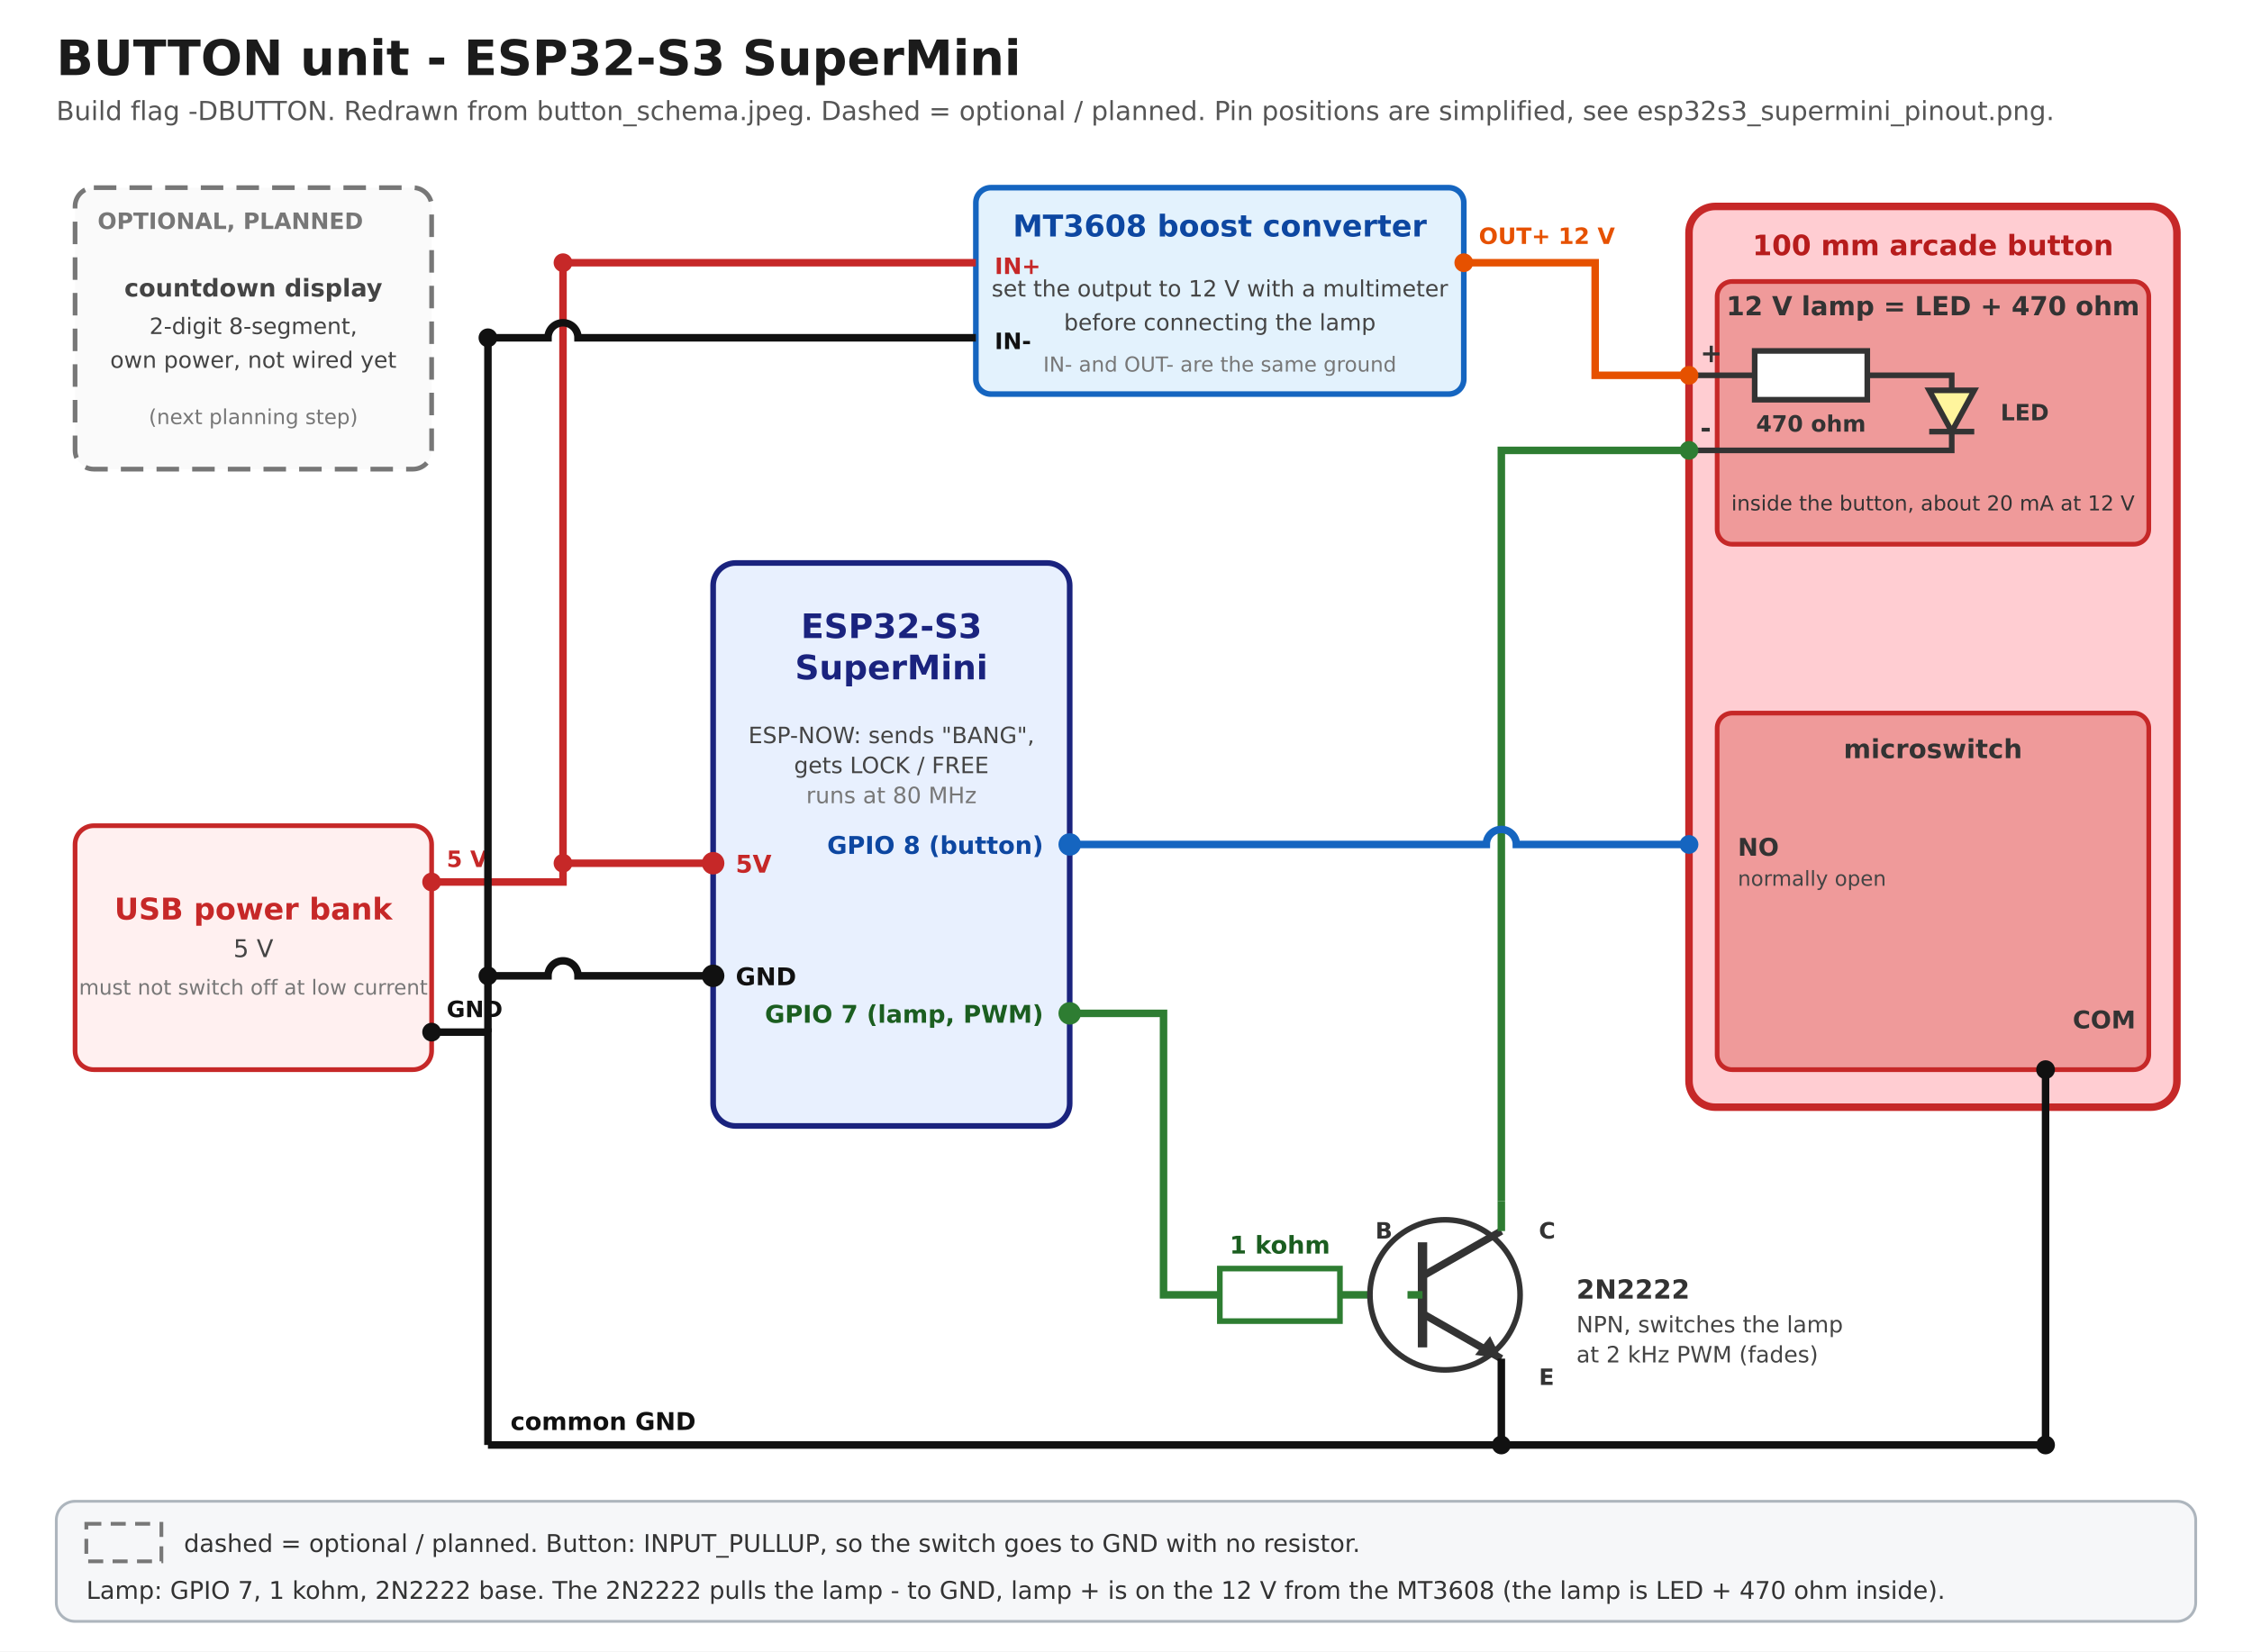
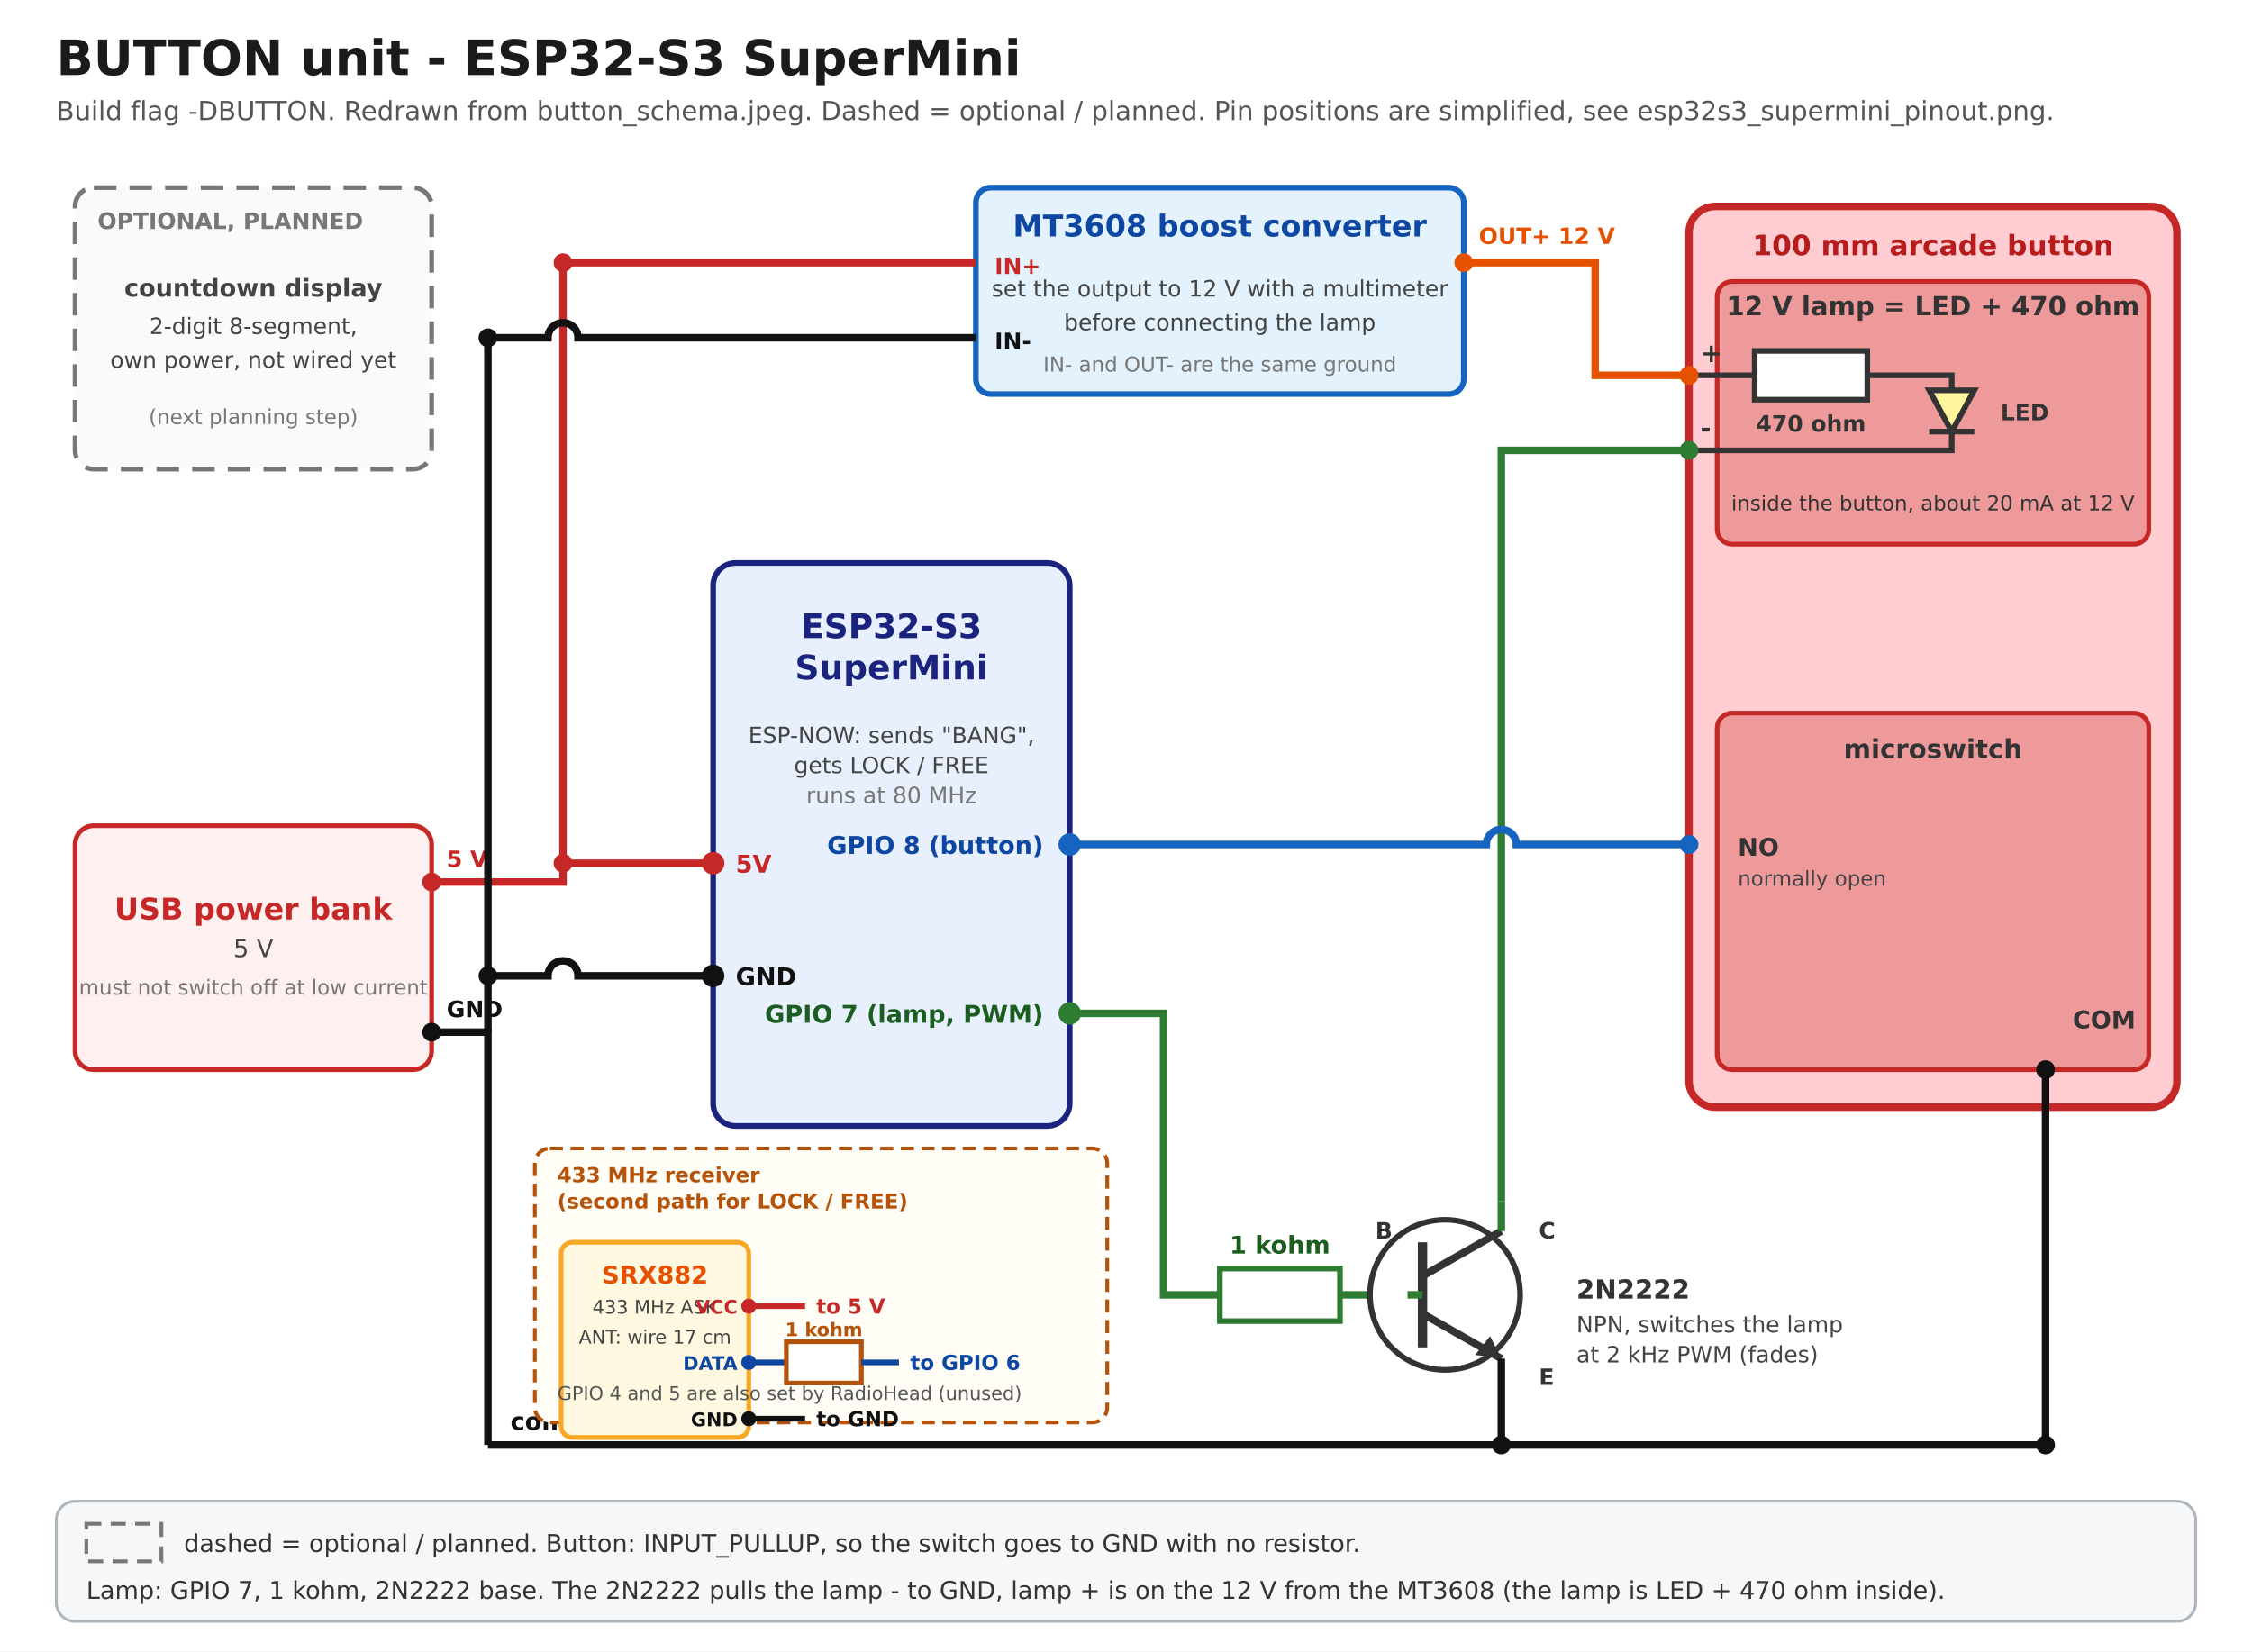
<svg xmlns="http://www.w3.org/2000/svg" viewBox="0 0 1200 880" width="1200" height="880" font-family="DejaVu Sans, Helvetica, Arial, sans-serif">
  <rect width="1200" height="880" fill="#ffffff" />
  <text x="30" y="40" font-size="26" font-weight="bold" fill="#1b1b1b">BUTTON unit - ESP32-S3 SuperMini</text>
  <text x="30" y="64" font-size="14" fill="#555">Build flag -DBUTTON. Redrawn from button_schema.jpeg. Dashed = optional / planned. Pin positions are simplified, see esp32s3_supermini_pinout.png.</text>
  <rect x="40" y="440" width="190" height="130" rx="10" fill="#fff0f0" stroke="#c62828" stroke-width="2.5" />
  <text x="135" y="490" font-size="16" font-weight="bold" fill="#c62828" text-anchor="middle">USB power bank</text>
  <text x="135" y="510" font-size="13" fill="#444" text-anchor="middle">5 V</text>
  <text x="135" y="530" font-size="11" fill="#777" text-anchor="middle">must not switch off at low current</text>
  <polyline points="230,470 300,470 300,140" fill="none" stroke="#c62828" stroke-width="4" />
  <circle cx="230" cy="470" r="5" fill="#c62828" />
  <text x="238" y="462" font-size="12" font-weight="bold" fill="#c62828">5 V</text>
  <polyline points="230,550 260,550 260,770" fill="none" stroke="#111" stroke-width="4" />
  <circle cx="230" cy="550" r="5" fill="#111" />
  <line x1="260" y1="180" x2="260" y2="550" stroke="#111" stroke-width="4" />
  <text x="238" y="542" font-size="12" font-weight="bold" fill="#111">GND</text>
  <line x1="260" y1="770" x2="1090" y2="770" stroke="#111" stroke-width="4" />
  <text x="272" y="762" font-size="13" font-weight="bold" fill="#111">common GND</text>
  <rect x="40" y="100" width="190" height="150" rx="10" fill="#fafafa" stroke="#777" stroke-width="2.5" stroke-dasharray="12 7" />
  <text x="52" y="122" font-size="12" font-weight="bold" fill="#777">OPTIONAL, PLANNED</text>
  <text x="135" y="158" font-size="13" font-weight="bold" fill="#444" text-anchor="middle">countdown display</text>
  <text x="135" y="178" font-size="12" fill="#444" text-anchor="middle">2-digit 8-segment,</text>
  <text x="135" y="196" font-size="12" fill="#444" text-anchor="middle">own power, not wired yet</text>
  <text x="135" y="226" font-size="11" fill="#777" text-anchor="middle">(next planning step)</text>
  <rect x="520" y="100" width="260" height="110" rx="8" fill="#e3f2fd" stroke="#1565c0" stroke-width="3" />
  <text x="650" y="126" font-size="16" font-weight="bold" fill="#0d47a1" text-anchor="middle">MT3608 boost converter</text>
  <text x="650" y="158" font-size="12" fill="#444" text-anchor="middle">set the output to 12 V with a multimeter</text>
  <text x="650" y="176" font-size="12" fill="#444" text-anchor="middle">before connecting the lamp</text>
  <text x="650" y="198" font-size="11" fill="#777" text-anchor="middle">IN- and OUT- are the same ground</text>
  <text x="530" y="146" font-size="12" font-weight="bold" fill="#c62828">IN+</text>
  <text x="530" y="186" font-size="12" font-weight="bold" fill="#111">IN-</text>
  <text x="788" y="130" font-size="12" font-weight="bold" fill="#e65100">OUT+ 12 V</text>
  <line x1="300" y1="140" x2="520" y2="140" stroke="#c62828" stroke-width="4" />
  <circle cx="300" cy="140" r="5" fill="#c62828" />
  <path d="M260,180 L292,180 A8,8 0 0 1 308,180 L520,180" fill="none" stroke="#111" stroke-width="4" />
  <circle cx="260" cy="180" r="5" fill="#111" />
  <rect x="380" y="300" width="190" height="300" rx="12" fill="#e8f0fe" stroke="#1a237e" stroke-width="3" />
  <text x="475" y="340" font-size="18" font-weight="bold" fill="#1a237e" text-anchor="middle">ESP32-S3</text>
  <text x="475" y="362" font-size="18" font-weight="bold" fill="#1a237e" text-anchor="middle">SuperMini</text>
  <text x="475" y="396" font-size="12" fill="#444" text-anchor="middle">ESP-NOW: sends "BANG",</text>
  <text x="475" y="412" font-size="12" fill="#444" text-anchor="middle">gets LOCK / FREE</text>
  <text x="475" y="428" font-size="12" fill="#777" text-anchor="middle">runs at 80 MHz</text>
  <circle cx="380" cy="460" r="6" fill="#c62828" />
  <text x="392" y="465" font-size="13" font-weight="bold" fill="#c62828">5V</text>
  <circle cx="380" cy="520" r="6" fill="#111" />
  <text x="392" y="525" font-size="13" font-weight="bold" fill="#111">GND</text>
  <line x1="300" y1="460" x2="380" y2="460" stroke="#c62828" stroke-width="4" />
  <circle cx="300" cy="460" r="5" fill="#c62828" />
  <path d="M260,520 L292,520 A8,8 0 0 1 308,520 L380,520" fill="none" stroke="#111" stroke-width="4" />
  <circle cx="260" cy="520" r="5" fill="#111" />
  <circle cx="570" cy="450" r="6" fill="#1565c0" />
  <text x="556" y="455" font-size="13" font-weight="bold" fill="#0d47a1" text-anchor="end">GPIO 8 (button)</text>
  <circle cx="570" cy="540" r="6" fill="#2e7d32" />
  <text x="556" y="545" font-size="13" font-weight="bold" fill="#1b5e20" text-anchor="end">GPIO 7 (lamp, PWM)</text>
  <rect x="900" y="110" width="260" height="480" rx="14" fill="#ffcdd2" stroke="#c62828" stroke-width="4" />
  <text x="1030" y="136" font-size="15" font-weight="bold" fill="#b71c1c" text-anchor="middle">100 mm arcade button</text>
  <rect x="915" y="150" width="230" height="140" rx="8" fill="#ef9a9a" stroke="#c62828" stroke-width="2.5" />
  <text x="1030" y="168" font-size="14" font-weight="bold" fill="#333" text-anchor="middle">12 V lamp = LED + 470 ohm</text>
  <text x="906" y="193" font-size="14" font-weight="bold" fill="#333">+</text>
  <text x="906" y="233" font-size="14" font-weight="bold" fill="#333">-</text>
  <line x1="900" y1="200" x2="935" y2="200" stroke="#333" stroke-width="3" />
  <rect x="935" y="187" width="60" height="26" fill="#fff" stroke="#333" stroke-width="3" />
  <text x="965" y="230" font-size="12" font-weight="bold" fill="#333" text-anchor="middle">470 ohm</text>
  <polyline points="995,200 1040,200 1040,208" fill="none" stroke="#333" stroke-width="3" />
  <polygon points="1028,208 1052,208 1040,230" fill="#fff59d" stroke="#333" stroke-width="3" />
  <line x1="1028" y1="230" x2="1052" y2="230" stroke="#333" stroke-width="3" />
  <polyline points="1040,230 1040,240 900,240" fill="none" stroke="#333" stroke-width="3" />
  <text x="1066" y="224" font-size="12" font-weight="bold" fill="#333">LED</text>
  <text x="1030" y="272" font-size="11" fill="#333" text-anchor="middle">inside the button, about 20 mA at 12 V</text>
  <rect x="915" y="380" width="230" height="190" rx="8" fill="#ef9a9a" stroke="#c62828" stroke-width="2.5" />
  <text x="1030" y="404" font-size="14" font-weight="bold" fill="#333" text-anchor="middle">microswitch</text>
  <text x="926" y="456" font-size="13" font-weight="bold" fill="#333">NO</text>
  <text x="926" y="472" font-size="11" fill="#444">normally open</text>
  <text x="1138" y="548" font-size="13" font-weight="bold" fill="#333" text-anchor="end">COM</text>
  <circle cx="900" cy="200" r="5" fill="#e65100" />
  <circle cx="900" cy="240" r="5" fill="#2e7d32" />
  <circle cx="900" cy="450" r="5" fill="#1565c0" />
  <circle cx="1090" cy="570" r="5" fill="#111" />
  <polyline points="780,140 850,140 850,200 900,200" fill="none" stroke="#e65100" stroke-width="4" />
  <circle cx="780" cy="140" r="5" fill="#e65100" />
  <polyline points="800,640 800,240 900,240" fill="none" stroke="#2e7d32" stroke-width="4" />
  <path d="M570,450 L792,450 A8,8 0 0 1 808,450 L900,450" fill="none" stroke="#1565c0" stroke-width="4" />
  <polyline points="1090,570 1090,770" fill="none" stroke="#111" stroke-width="4" />
  <circle cx="1090" cy="770" r="5" fill="#111" />
  <polyline points="570,540 620,540 620,690 650,690" fill="none" stroke="#2e7d32" stroke-width="4" />
  <rect x="650" y="676" width="64" height="28" fill="#fff" stroke="#2e7d32" stroke-width="3" />
  <text x="682" y="668" font-size="13" font-weight="bold" fill="#1b5e20" text-anchor="middle">1 kohm</text>
  <polyline points="714,690 750,690" fill="none" stroke="#2e7d32" stroke-width="4" />
  <circle cx="770" cy="690" r="40" fill="#fff" stroke="#333" stroke-width="3" />
  <line x1="758" y1="662" x2="758" y2="718" stroke="#333" stroke-width="5" />
  <line x1="750" y1="690" x2="758" y2="690" stroke="#2e7d32" stroke-width="4" />
  <line x1="758" y1="680" x2="800" y2="656" stroke="#333" stroke-width="4" />
  <line x1="758" y1="700" x2="800" y2="724" stroke="#333" stroke-width="4" />
  <polygon points="800,724 786,722 794,712" fill="#333" />
  <line x1="800" y1="656" x2="800" y2="640" stroke="#2e7d32" stroke-width="4" />
  <line x1="800" y1="724" x2="800" y2="770" stroke="#111" stroke-width="4" />
  <circle cx="800" cy="770" r="5" fill="#111" />
  <text x="820" y="660" font-size="12" font-weight="bold" fill="#333">C</text>
  <text x="820" y="738" font-size="12" font-weight="bold" fill="#333">E</text>
  <text x="742" y="660" font-size="12" font-weight="bold" fill="#333" text-anchor="end">B</text>
  <text x="840" y="692" font-size="14" font-weight="bold" fill="#333">2N2222</text>
  <text x="840" y="710" font-size="12" fill="#444">NPN, switches the lamp</text>
  <text x="840" y="726" font-size="12" fill="#444">at 2 kHz PWM (fades)</text>
  <rect x="30" y="800" width="1140" height="64" rx="10" fill="#f6f7f9" stroke="#adb5bd" stroke-width="1.5" />
  <rect x="46" y="812" width="40" height="20" fill="none" stroke="#777" stroke-width="2" stroke-dasharray="8 5" />
  <text x="98" y="827" font-size="13" fill="#333">dashed = optional / planned.   Button: INPUT_PULLUP, so the switch goes to GND with no resistor.</text>
  <text x="46" y="852" font-size="13" fill="#333">Lamp: GPIO 7, 1 kohm, 2N2222 base. The 2N2222 pulls the lamp - to GND, lamp + is on the 12 V from the MT3608 (the lamp is LED + 470 ohm inside).</text>
+   <rect x="285" y="612" width="305" height="146" rx="8" fill="#fffdf5" stroke="#b45309" stroke-width="2" stroke-dasharray="7 4" />
+   <text x="297" y="630" font-size="11" font-weight="bold" fill="#b45309" text-anchor="start">433 MHz receiver</text>
+   <text x="297" y="644" font-size="11" font-weight="bold" fill="#b45309" text-anchor="start">(second path for LOCK / FREE)</text>
+   <rect x="299" y="662" width="100" height="104" rx="6" fill="#fff8e1" stroke="#f9a825" stroke-width="2.5" />
+   <text x="349" y="684" font-size="13" font-weight="bold" fill="#e65100" text-anchor="middle">SRX882</text>
+   <text x="349" y="700" font-size="10" font-weight="normal" fill="#444" text-anchor="middle">433 MHz ASK</text>
+   <text x="349" y="716" font-size="10" font-weight="normal" fill="#444" text-anchor="middle">ANT: wire 17 cm</text>
+   <circle cx="399" cy="696" r="4" fill="#c62828" />
+   <text x="393" y="700" font-size="10" font-weight="bold" fill="#c62828" text-anchor="end">VCC</text>
+   <line x1="399" y1="696" x2="429" y2="696" stroke="#c62828" stroke-width="3" />
+   <text x="435" y="700" font-size="11" font-weight="bold" fill="#c62828" text-anchor="start">to 5 V</text>
+   <circle cx="399" cy="726" r="4" fill="#0d47a1" />
+   <text x="393" y="730" font-size="10" font-weight="bold" fill="#0d47a1" text-anchor="end">DATA</text>
+   <line x1="399" y1="726" x2="419" y2="726" stroke="#0d47a1" stroke-width="3" />
+   <rect x="419" y="715" width="40" height="22" fill="#fff" stroke="#b45309" stroke-width="2.5" />
+   <text x="439" y="712" font-size="10" font-weight="bold" fill="#b45309" text-anchor="middle">1 kohm</text>
+   <line x1="459" y1="726" x2="479" y2="726" stroke="#0d47a1" stroke-width="3" />
+   <text x="485" y="730" font-size="11" font-weight="bold" fill="#0d47a1" text-anchor="start">to GPIO 6</text>
+   <circle cx="399" cy="756" r="4" fill="#111" />
+   <text x="393" y="760" font-size="10" font-weight="bold" fill="#111" text-anchor="end">GND</text>
+   <line x1="399" y1="756" x2="429" y2="756" stroke="#111" stroke-width="3" />
+   <text x="435" y="760" font-size="11" font-weight="bold" fill="#111" text-anchor="start">to GND</text>
+   <text x="297" y="746" font-size="10" font-weight="normal" fill="#555" text-anchor="start">GPIO 4 and 5 are also set by RadioHead (unused)</text>
</svg>
